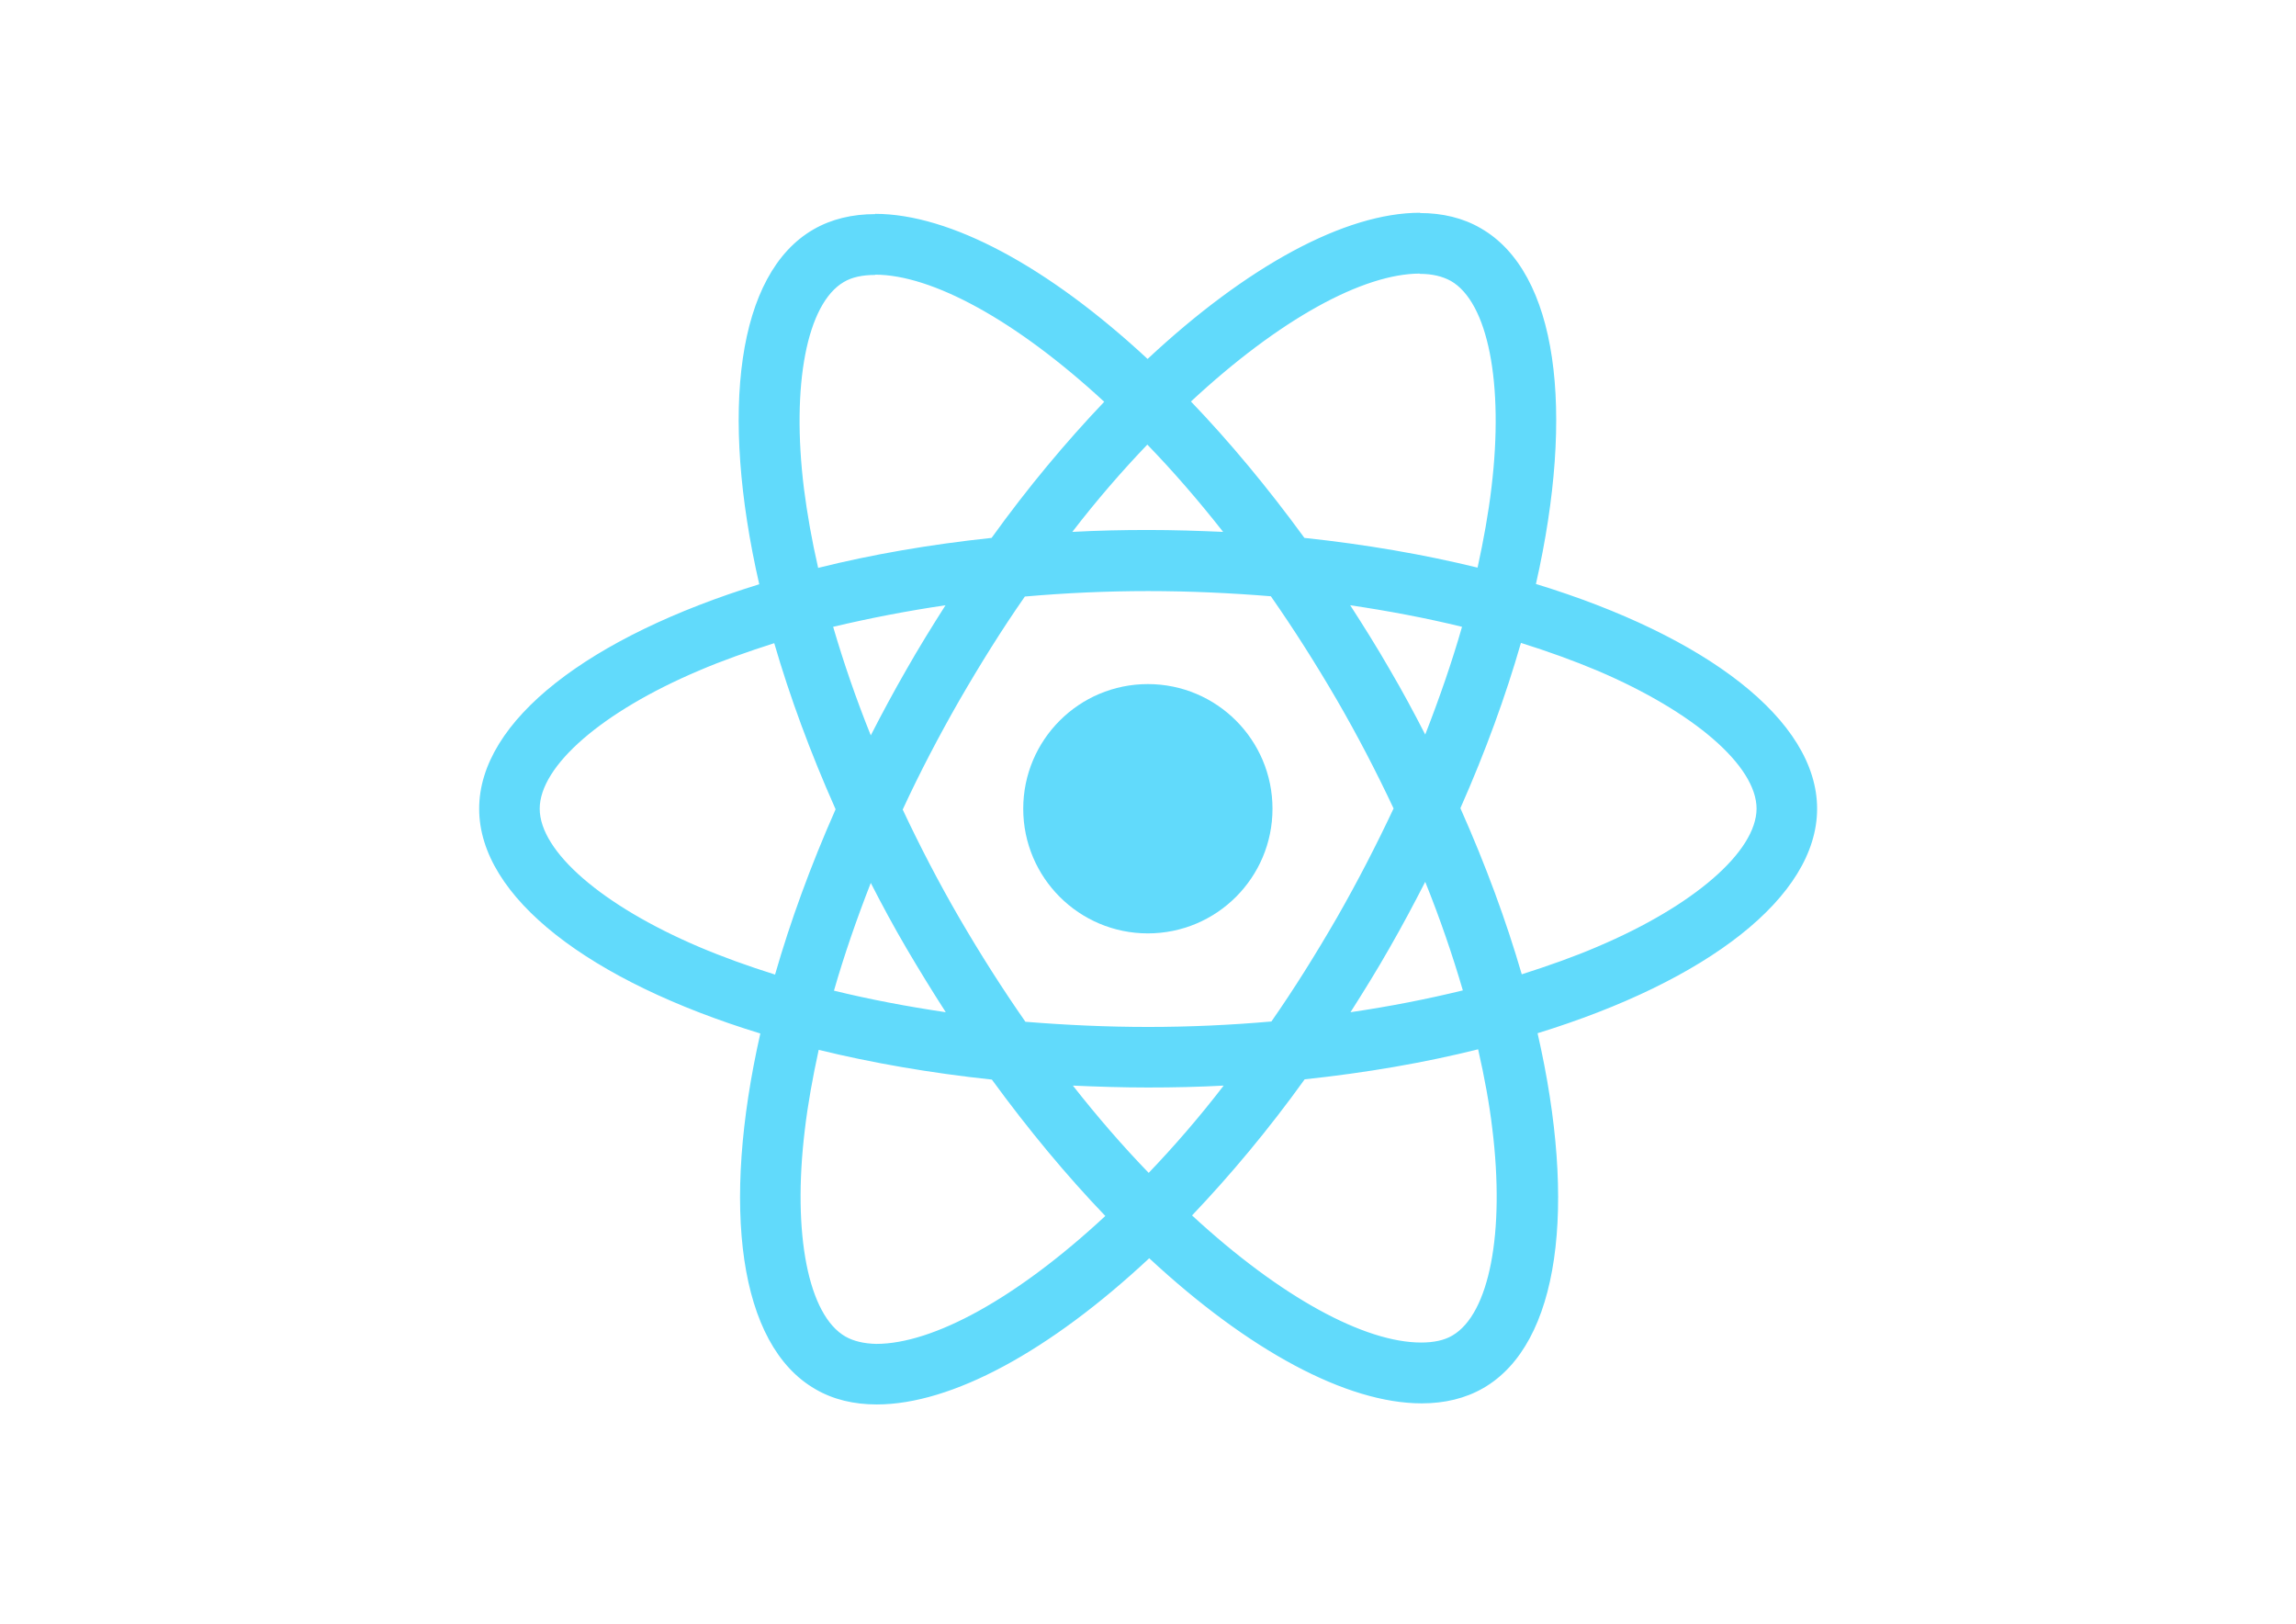
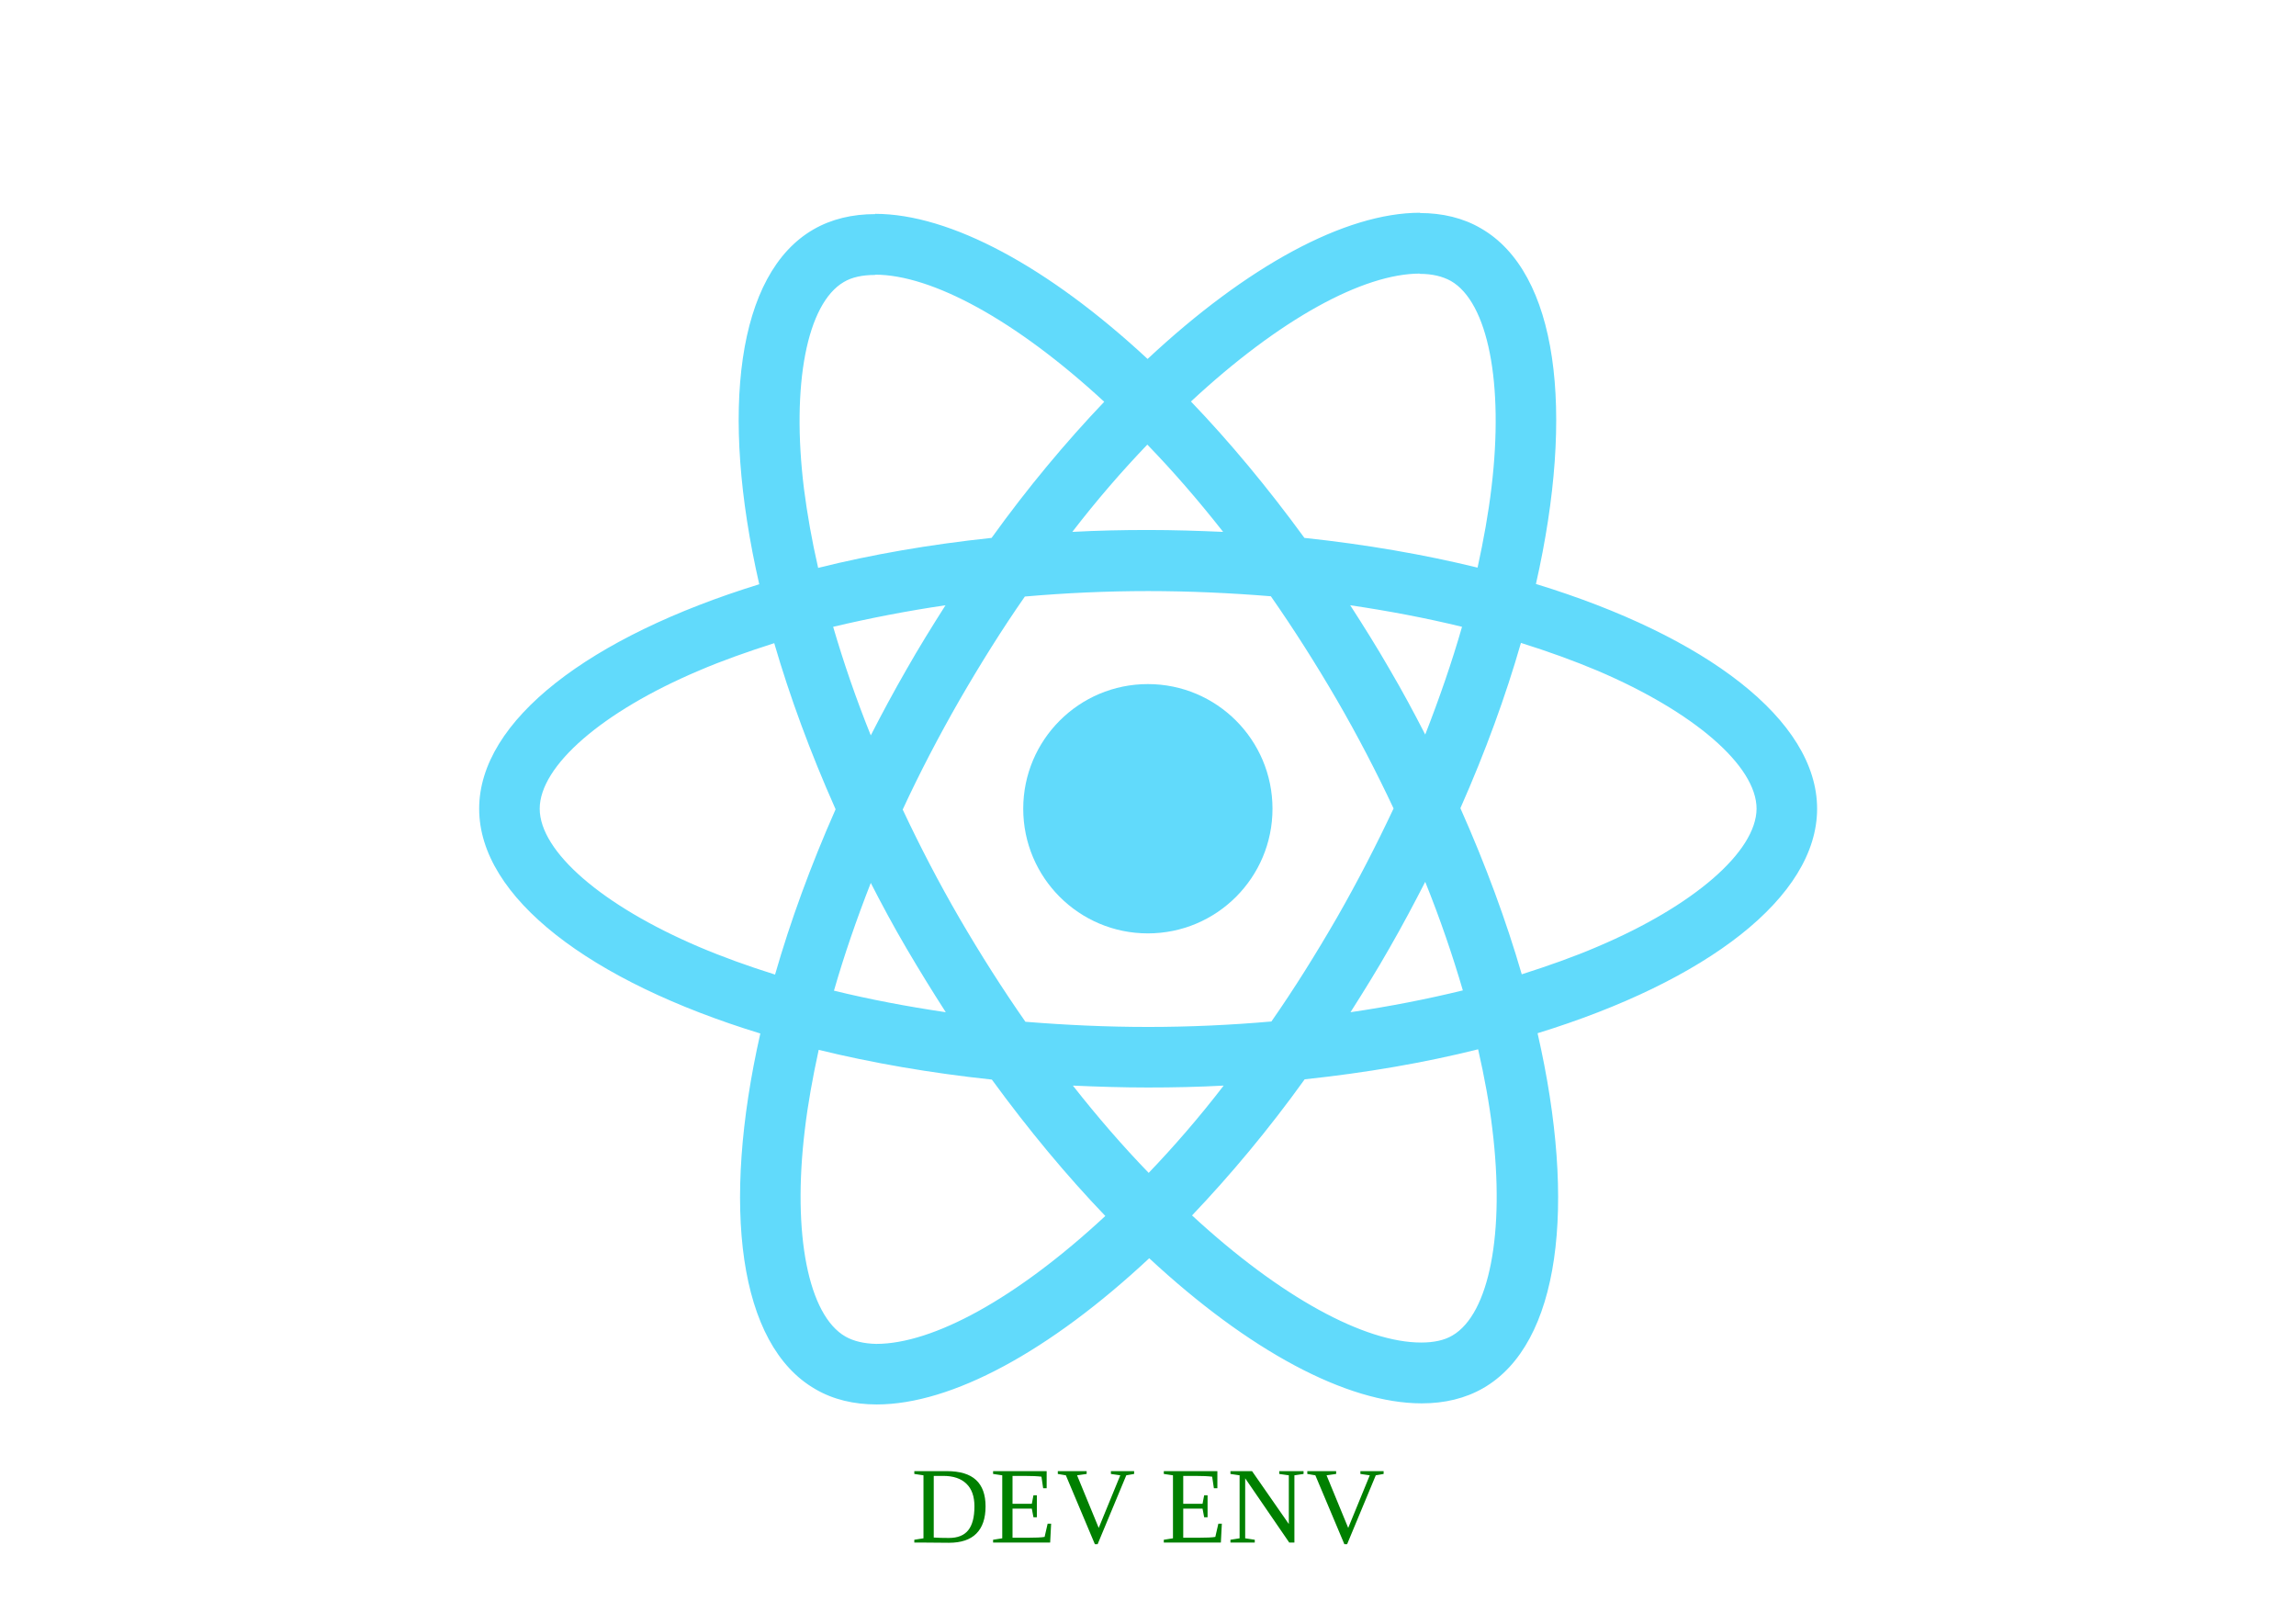
<svg xmlns="http://www.w3.org/2000/svg" viewBox="0 0 841.9 595.3">
  <g fill="#61DAFB">
    <path d="M666.3 296.5c0-32.5-40.7-63.3-103.1-82.4 14.4-63.6 8-114.2-20.2-130.4-6.5-3.8-14.1-5.6-22.4-5.6v22.3c4.6 0 8.3.9 11.4 2.6 13.6 7.8 19.5 37.5 14.9 75.7-1.1 9.4-2.9 19.3-5.1 29.4-19.6-4.8-41-8.5-63.5-10.9-13.5-18.5-27.5-35.3-41.6-50 32.6-30.3 63.2-46.9 84-46.9V78c-27.5 0-63.5 19.6-99.9 53.6-36.4-33.8-72.4-53.2-99.9-53.2v22.3c20.7 0 51.4 16.5 84 46.6-14 14.7-28 31.4-41.3 49.9-22.6 2.4-44 6.1-63.6 11-2.3-10-4-19.7-5.2-29-4.7-38.2 1.1-67.9 14.6-75.8 3-1.8 6.9-2.6 11.5-2.6V78.5c-8.4 0-16 1.8-22.6 5.6-28.1 16.2-34.4 66.7-19.9 130.1-62.2 19.2-102.7 49.9-102.7 82.3 0 32.5 40.7 63.3 103.1 82.4-14.4 63.6-8 114.2 20.2 130.4 6.5 3.8 14.1 5.6 22.5 5.6 27.5 0 63.5-19.6 99.9-53.6 36.4 33.8 72.4 53.2 99.9 53.2 8.4 0 16-1.8 22.6-5.6 28.1-16.2 34.4-66.7 19.9-130.1 62-19.1 102.5-49.9 102.5-82.3zm-130.2-66.7c-3.7 12.9-8.3 26.2-13.5 39.5-4.1-8-8.4-16-13.1-24-4.6-8-9.5-15.8-14.4-23.4 14.2 2.1 27.9 4.7 41 7.9zm-45.8 106.5c-7.8 13.5-15.8 26.3-24.1 38.2-14.9 1.3-30 2-45.2 2-15.1 0-30.2-.7-45-1.9-8.3-11.9-16.4-24.6-24.2-38-7.6-13.1-14.5-26.4-20.8-39.8 6.2-13.4 13.2-26.8 20.7-39.9 7.8-13.5 15.8-26.3 24.1-38.2 14.9-1.3 30-2 45.2-2 15.1 0 30.2.7 45 1.9 8.3 11.9 16.4 24.6 24.2 38 7.6 13.1 14.5 26.4 20.8 39.8-6.3 13.4-13.2 26.8-20.7 39.9zm32.3-13c5.4 13.4 10 26.8 13.8 39.8-13.1 3.2-26.9 5.9-41.2 8 4.9-7.7 9.8-15.6 14.4-23.7 4.6-8 8.9-16.1 13-24.1zM421.2 430c-9.3-9.6-18.6-20.3-27.8-32 9 .4 18.2.7 27.5.7 9.4 0 18.7-.2 27.8-.7-9 11.7-18.3 22.4-27.5 32zm-74.4-58.9c-14.2-2.1-27.9-4.7-41-7.9 3.7-12.9 8.3-26.2 13.5-39.5 4.1 8 8.4 16 13.1 24 4.7 8 9.5 15.8 14.4 23.4zM420.7 163c9.3 9.6 18.6 20.3 27.8 32-9-.4-18.2-.7-27.5-.7-9.4 0-18.7.2-27.8.7 9-11.7 18.3-22.4 27.5-32zm-74 58.9c-4.9 7.7-9.8 15.6-14.4 23.7-4.6 8-8.9 16-13 24-5.4-13.4-10-26.8-13.8-39.8 13.1-3.1 26.9-5.8 41.2-7.9zm-90.5 125.2c-35.4-15.1-58.3-34.9-58.3-50.6 0-15.7 22.9-35.6 58.3-50.6 8.6-3.7 18-7 27.7-10.1 5.7 19.6 13.2 40 22.5 60.9-9.2 20.8-16.6 41.1-22.2 60.6-9.9-3.1-19.3-6.5-28-10.2zM310 490c-13.6-7.8-19.5-37.5-14.9-75.7 1.1-9.4 2.9-19.3 5.1-29.4 19.6 4.8 41 8.5 63.5 10.9 13.5 18.5 27.5 35.3 41.6 50-32.6 30.3-63.2 46.9-84 46.9-4.5-.1-8.3-1-11.3-2.7zm237.2-76.2c4.7 38.2-1.1 67.9-14.6 75.8-3 1.8-6.9 2.6-11.5 2.6-20.7 0-51.4-16.5-84-46.6 14-14.7 28-31.4 41.3-49.9 22.6-2.4 44-6.1 63.6-11 2.3 10.1 4.1 19.8 5.2 29.1zm38.5-66.7c-8.6 3.7-18 7-27.7 10.1-5.7-19.6-13.2-40-22.5-60.9 9.2-20.8 16.6-41.1 22.2-60.6 9.9 3.1 19.3 6.5 28.1 10.2 35.4 15.1 58.3 34.9 58.3 50.6-.1 15.7-23 35.6-58.4 50.6zM320.8 78.4z" />
    <circle cx="420.9" cy="296.5" r="45.7" />
    <path d="M520.5 78.1z" />
  </g>
+   <text x="50%" y="95%" text-anchor="middle" font-size="40" fill="green">
+       DEV ENV
+     </text>
</svg>
